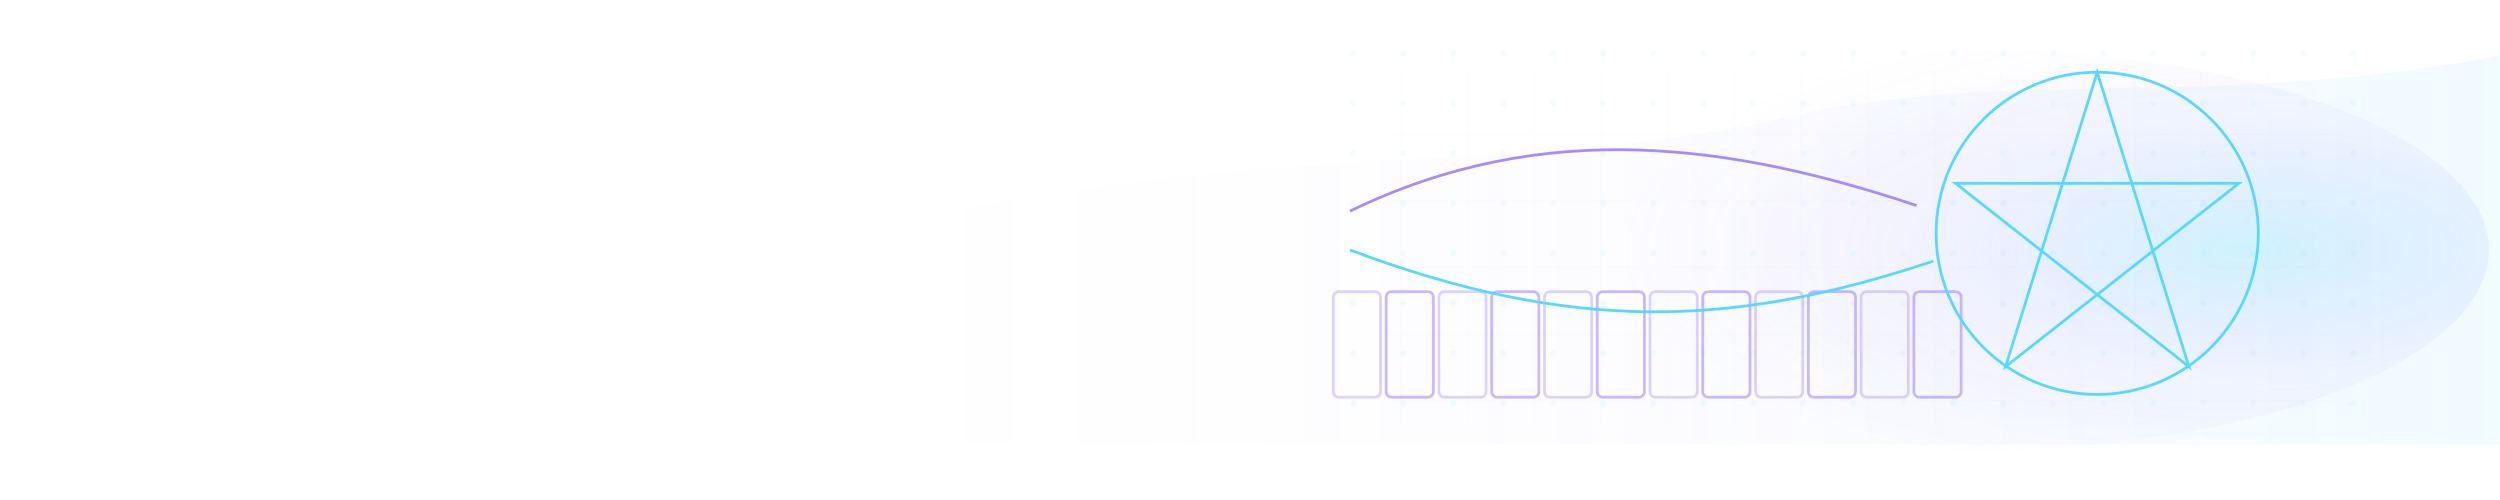
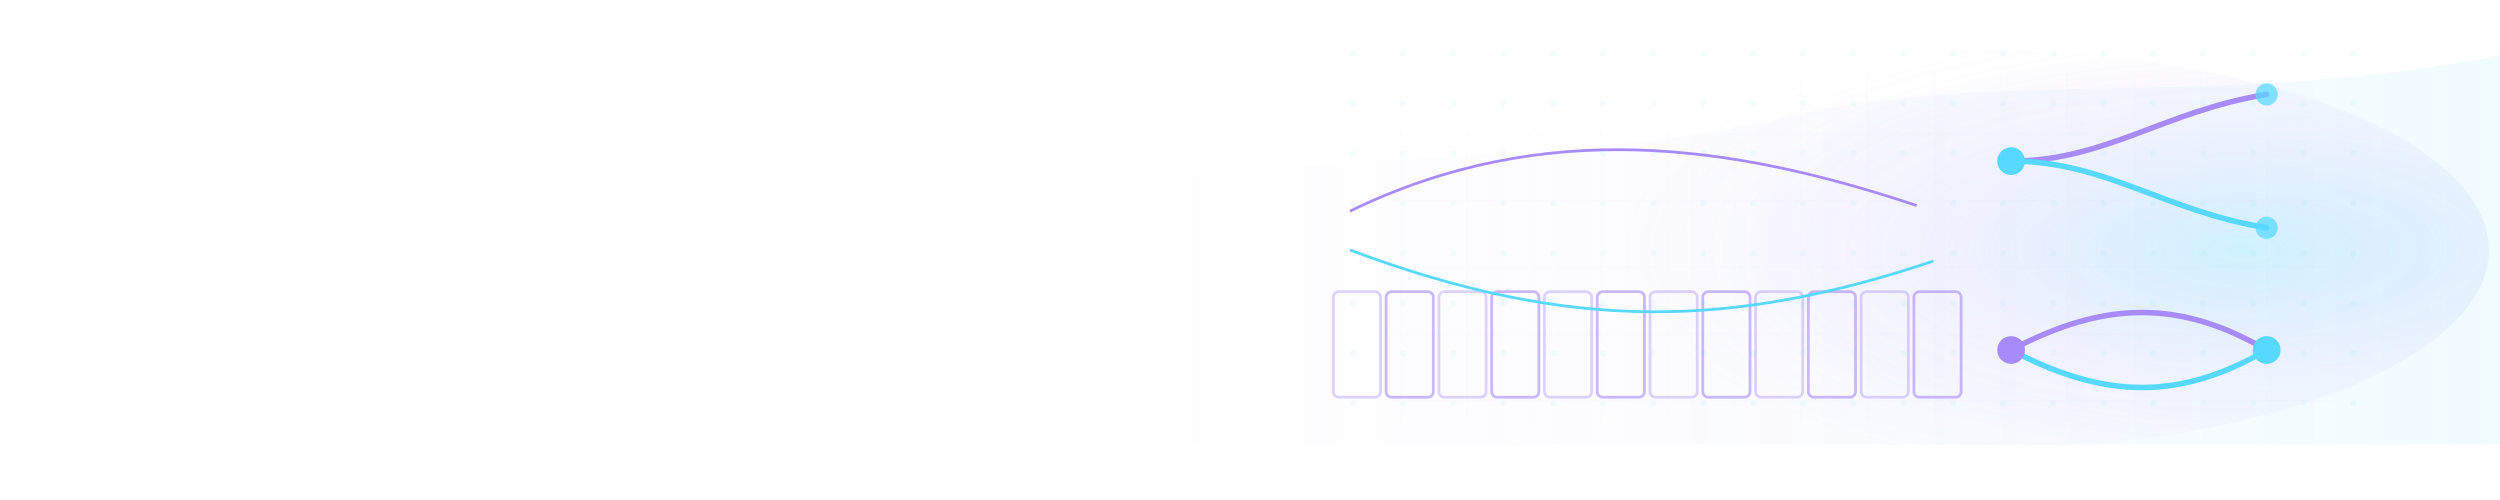
<svg xmlns="http://www.w3.org/2000/svg" viewBox="0 0 900 180" preserveAspectRatio="xMaxYMid meet" role="img" aria-labelledby="title-e4b4a638 desc-e4b4a638">
  <defs>
    <linearGradient id="fade-e4b4a638" x1="0" x2="1">
      <stop offset="0%" stop-color="#A78BFA" stop-opacity="0" />
      <stop offset="36%" stop-color="#A78BFA" stop-opacity=".06" />
      <stop offset="100%" stop-color="#56D8FF" stop-opacity=".24" />
    </linearGradient>
    <radialGradient id="glow-e4b4a638" cx="76%" cy="50%" r="60%">
      <stop offset="0%" stop-color="#56D8FF" stop-opacity=".28" />
      <stop offset="55%" stop-color="#A78BFA" stop-opacity=".08" />
      <stop offset="100%" stop-color="#A78BFA" stop-opacity="0" />
    </radialGradient>
    <filter id="soft-e4b4a638" x="-30%" y="-50%" width="160%" height="200%">
      <feGaussianBlur stdDeviation="2.1" result="blur" />
      <feMerge>
        <feMergeNode in="blur" />
        <feMergeNode in="SourceGraphic" />
      </feMerge>
    </filter>
    <pattern id="grid-e4b4a638" width="24" height="24" patternUnits="userSpaceOnUse">
      <path d="M24 0H0V24" fill="none" stroke="#A78BFA" stroke-opacity=".11" stroke-width="1" />
    </pattern>
    <pattern id="dots-e4b4a638" width="18" height="18" patternUnits="userSpaceOnUse">
      <circle cx="1.2" cy="1.2" r="1.2" fill="#56D8FF" opacity=".22" />
    </pattern>
    <marker id="arrow-e4b4a638" viewBox="0 0 8 8" refX="7" refY="4" markerWidth="6" markerHeight="6" orient="auto">
      <path d="M0 0L8 4L0 8Z" fill="#56D8FF" opacity=".75" />
    </marker>
  </defs>
  <rect x="470" y="18" width="390" height="144" fill="url(#dots-e4b4a638)" opacity=".28" />
  <rect x="500" y="26" width="340" height="126" fill="url(#grid-e4b4a638)" opacity=".18" />
  <ellipse cx="710" cy="90" rx="186" ry="72" fill="url(#glow-e4b4a638)" opacity=".9" />
  <path d="M330 160H900V20C794 40 722 24 644 42C554 63 472 50 330 78Z" fill="url(#fade-e4b4a638)" opacity=".35" />
  <g>
-     <rect x="480" y="105" width="17" height="38" rx="2" fill="none" stroke="#A78BFA" stroke-opacity=".38" />
-     <rect x="499" y="105" width="17" height="38" rx="2" fill="none" stroke="#A78BFA" stroke-opacity=".60" />
-     <rect x="518" y="105" width="17" height="38" rx="2" fill="none" stroke="#A78BFA" stroke-opacity=".38" />
-     <rect x="537" y="105" width="17" height="38" rx="2" fill="none" stroke="#A78BFA" stroke-opacity=".60" />
-     <rect x="556" y="105" width="17" height="38" rx="2" fill="none" stroke="#A78BFA" stroke-opacity=".38" />
-     <rect x="575" y="105" width="17" height="38" rx="2" fill="none" stroke="#A78BFA" stroke-opacity=".60" />
-     <rect x="594" y="105" width="17" height="38" rx="2" fill="none" stroke="#A78BFA" stroke-opacity=".38" />
-     <rect x="613" y="105" width="17" height="38" rx="2" fill="none" stroke="#A78BFA" stroke-opacity=".60" />
-     <rect x="632" y="105" width="17" height="38" rx="2" fill="none" stroke="#A78BFA" stroke-opacity=".38" />
-     <rect x="651" y="105" width="17" height="38" rx="2" fill="none" stroke="#A78BFA" stroke-opacity=".60" />
-     <rect x="670" y="105" width="17" height="38" rx="2" fill="none" stroke="#A78BFA" stroke-opacity=".38" />
-     <rect x="689" y="105" width="17" height="38" rx="2" fill="none" stroke="#A78BFA" stroke-opacity=".60" />
-     <circle cx="755" cy="84" r="58" fill="none" stroke="#56D8FF" />
-     <path d="M755 26L788 132L704 66L806 66L722 132Z" fill="none" stroke="#56D8FF" />
+     <g fill="none" stroke="#A78BFA">
+       <rect x="480" y="105" width="17" height="38" rx="2" stroke-opacity=".38" />
+       <rect x="499" y="105" width="17" height="38" rx="2" stroke-opacity=".60" />
+       <rect x="518" y="105" width="17" height="38" rx="2" stroke-opacity=".38" />
+       <rect x="537" y="105" width="17" height="38" rx="2" stroke-opacity=".60" />
+       <rect x="556" y="105" width="17" height="38" rx="2" stroke-opacity=".38" />
+       <rect x="575" y="105" width="17" height="38" rx="2" stroke-opacity=".60" />
+       <rect x="594" y="105" width="17" height="38" rx="2" stroke-opacity=".38" />
+       <rect x="613" y="105" width="17" height="38" rx="2" stroke-opacity=".60" />
+       <rect x="632" y="105" width="17" height="38" rx="2" stroke-opacity=".38" />
+       <rect x="651" y="105" width="17" height="38" rx="2" stroke-opacity=".60" />
+       <rect x="670" y="105" width="17" height="38" rx="2" stroke-opacity=".38" />
+       <rect x="689" y="105" width="17" height="38" rx="2" stroke-opacity=".60" />
+     </g>
    <path d="M486 76C556 42 624 52 690 74" fill="none" stroke="#A78BFA" />
    <path d="M486 90C566 120 624 118 696 94" fill="none" stroke="#56D8FF" />
+     <g fill="none" stroke-linecap="round" stroke-width="2">
+       <path d="M724 58C758 58 779 40 816 34" stroke="#A78BFA" />
+       <path d="M724 58C758 58 779 76 816 82" stroke="#56D8FF" />
+       <path d="M724 126C758 108 785 108 816 126" stroke="#A78BFA" />
+       <path d="M724 126C758 144 785 144 816 126" stroke="#56D8FF" />
+     </g>
+     <g fill="#56D8FF">
+       <circle cx="724" cy="58" r="5" />
+       <circle cx="816" cy="34" r="4" opacity=".72" />
+       <circle cx="816" cy="82" r="4" opacity=".72" />
+       <circle cx="816" cy="126" r="5" />
+     </g>
+     <circle cx="724" cy="126" r="5" fill="#A78BFA" />
  </g>
</svg>
